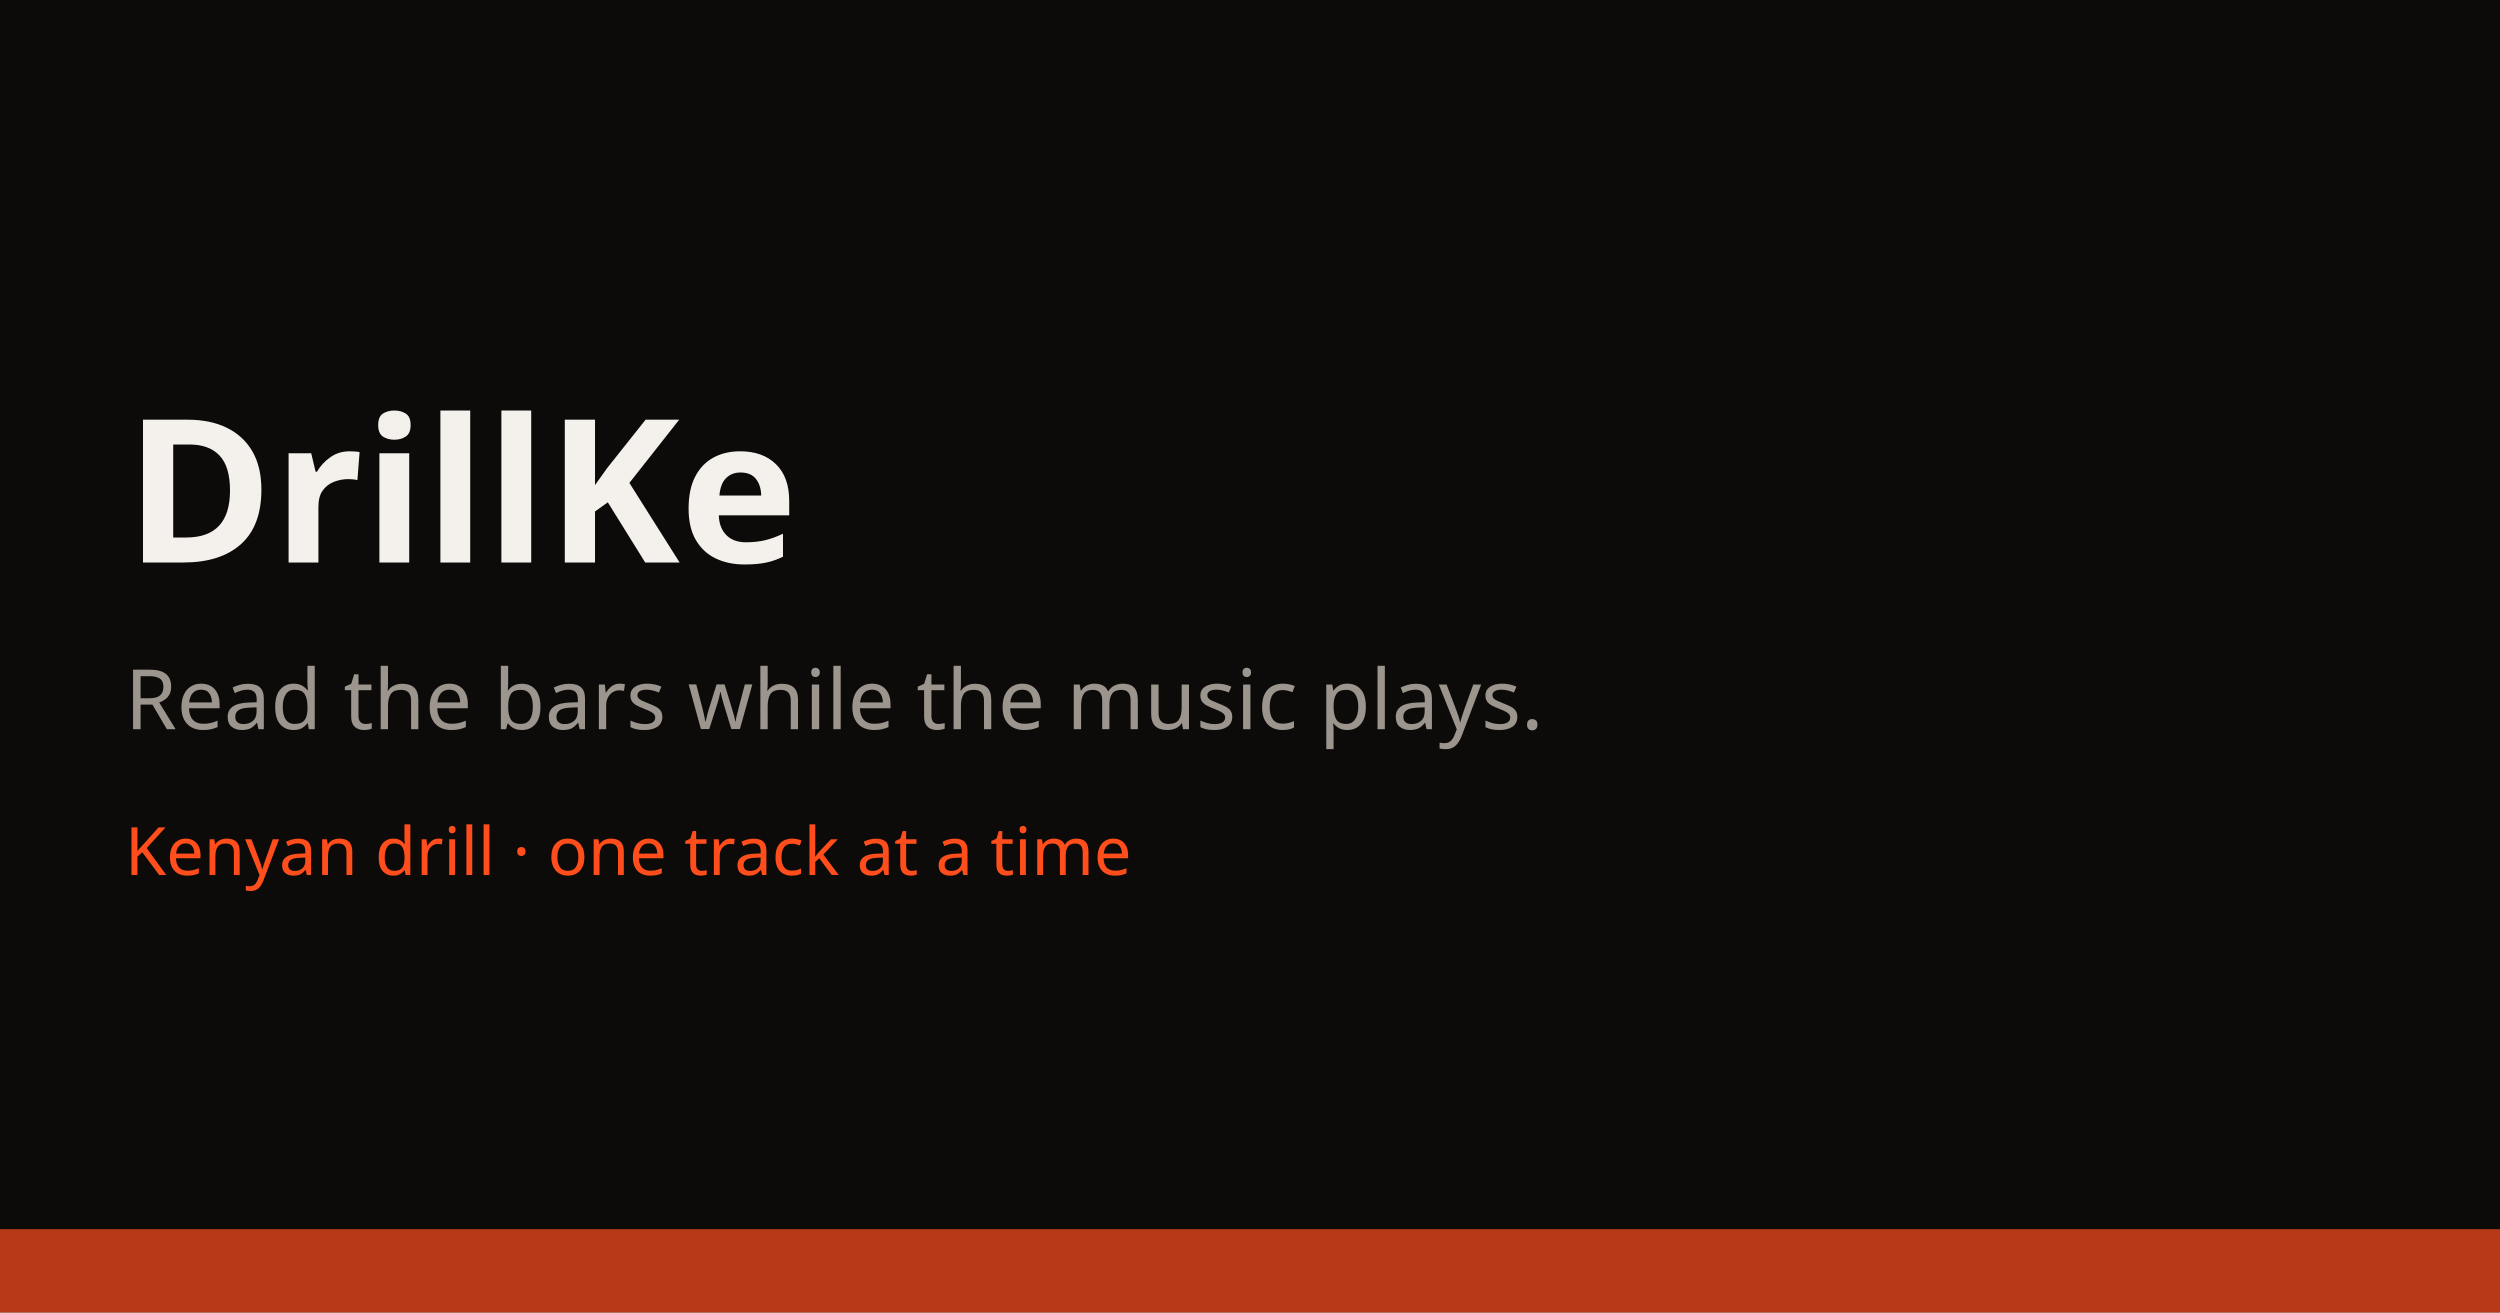
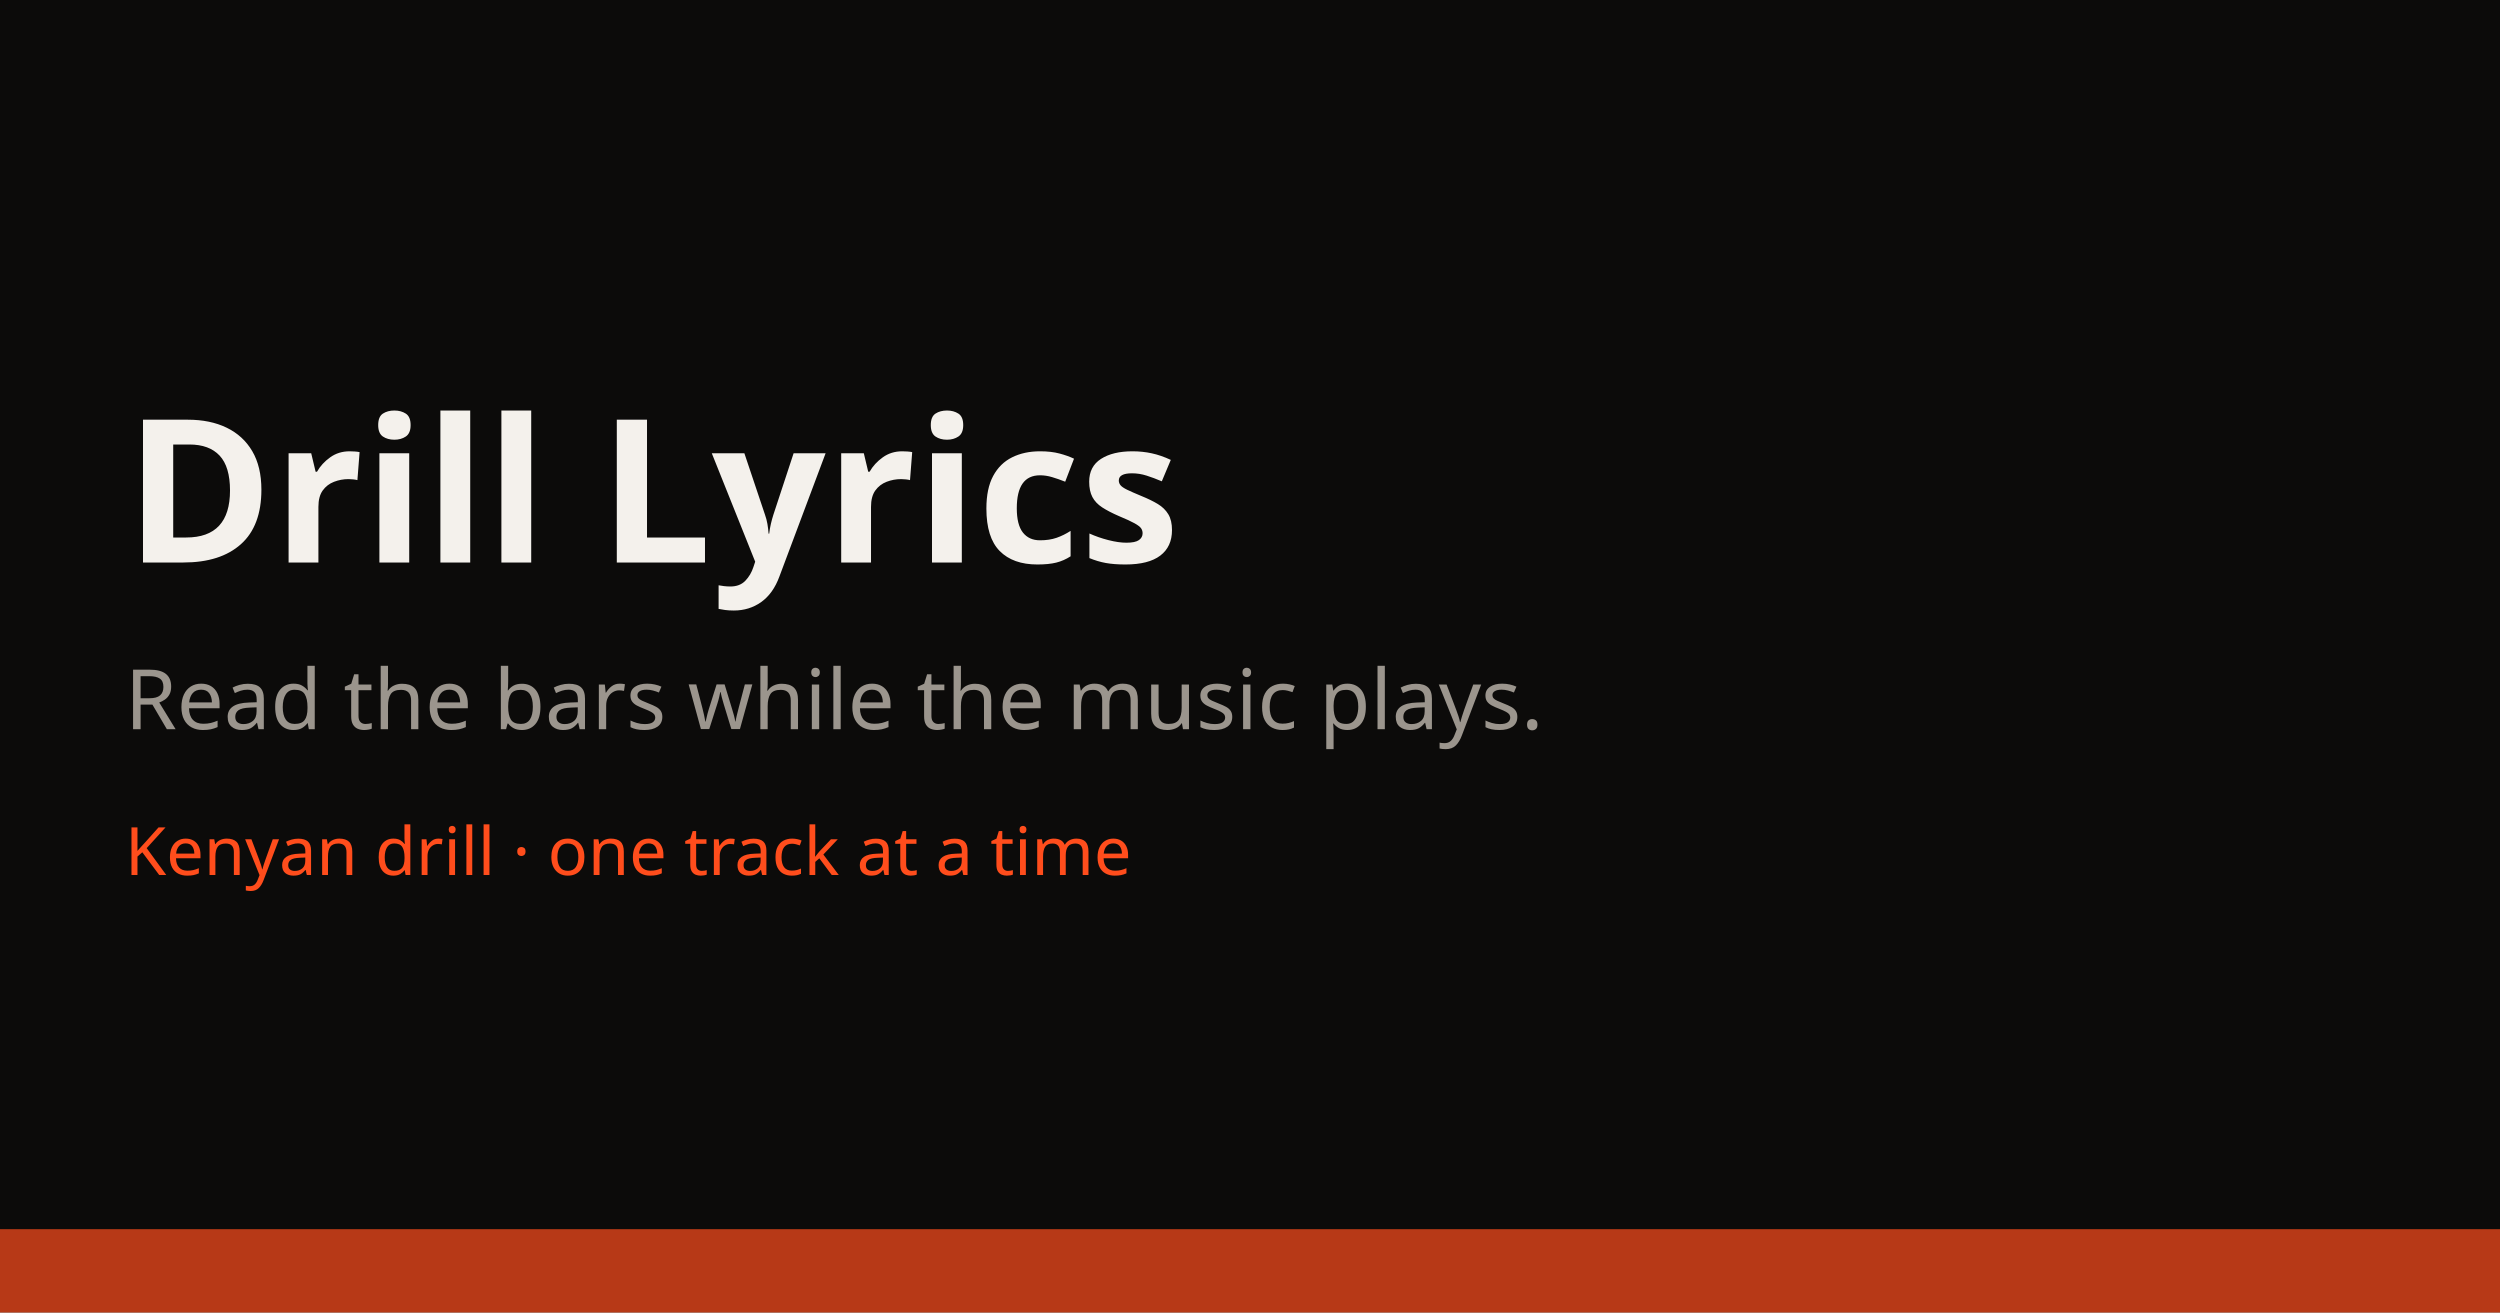
<svg xmlns="http://www.w3.org/2000/svg" width="1200" height="630" viewBox="0 0 1200 630">
  <rect width="1200" height="630" fill="#0c0b0a" />
-   <text x="60" y="270" font-family="system-ui,sans-serif" font-weight="800" font-size="96" fill="#f4f1ec">DrillKe</text>
+   <text x="60" y="270" font-family="system-ui,sans-serif" font-weight="800" font-size="96" fill="#f4f1ec">Drill Lyrics</text>
  <text x="60" y="350" font-family="system-ui,sans-serif" font-size="40" fill="#9b958d">Read the bars while the music plays.</text>
  <text x="60" y="420" font-family="system-ui,sans-serif" font-size="32" fill="#ff4d1c">Kenyan drill · one track at a time</text>
  <rect x="0" y="590" width="1200" height="40" fill="#ff4d1c" opacity="0.7" />
</svg>
